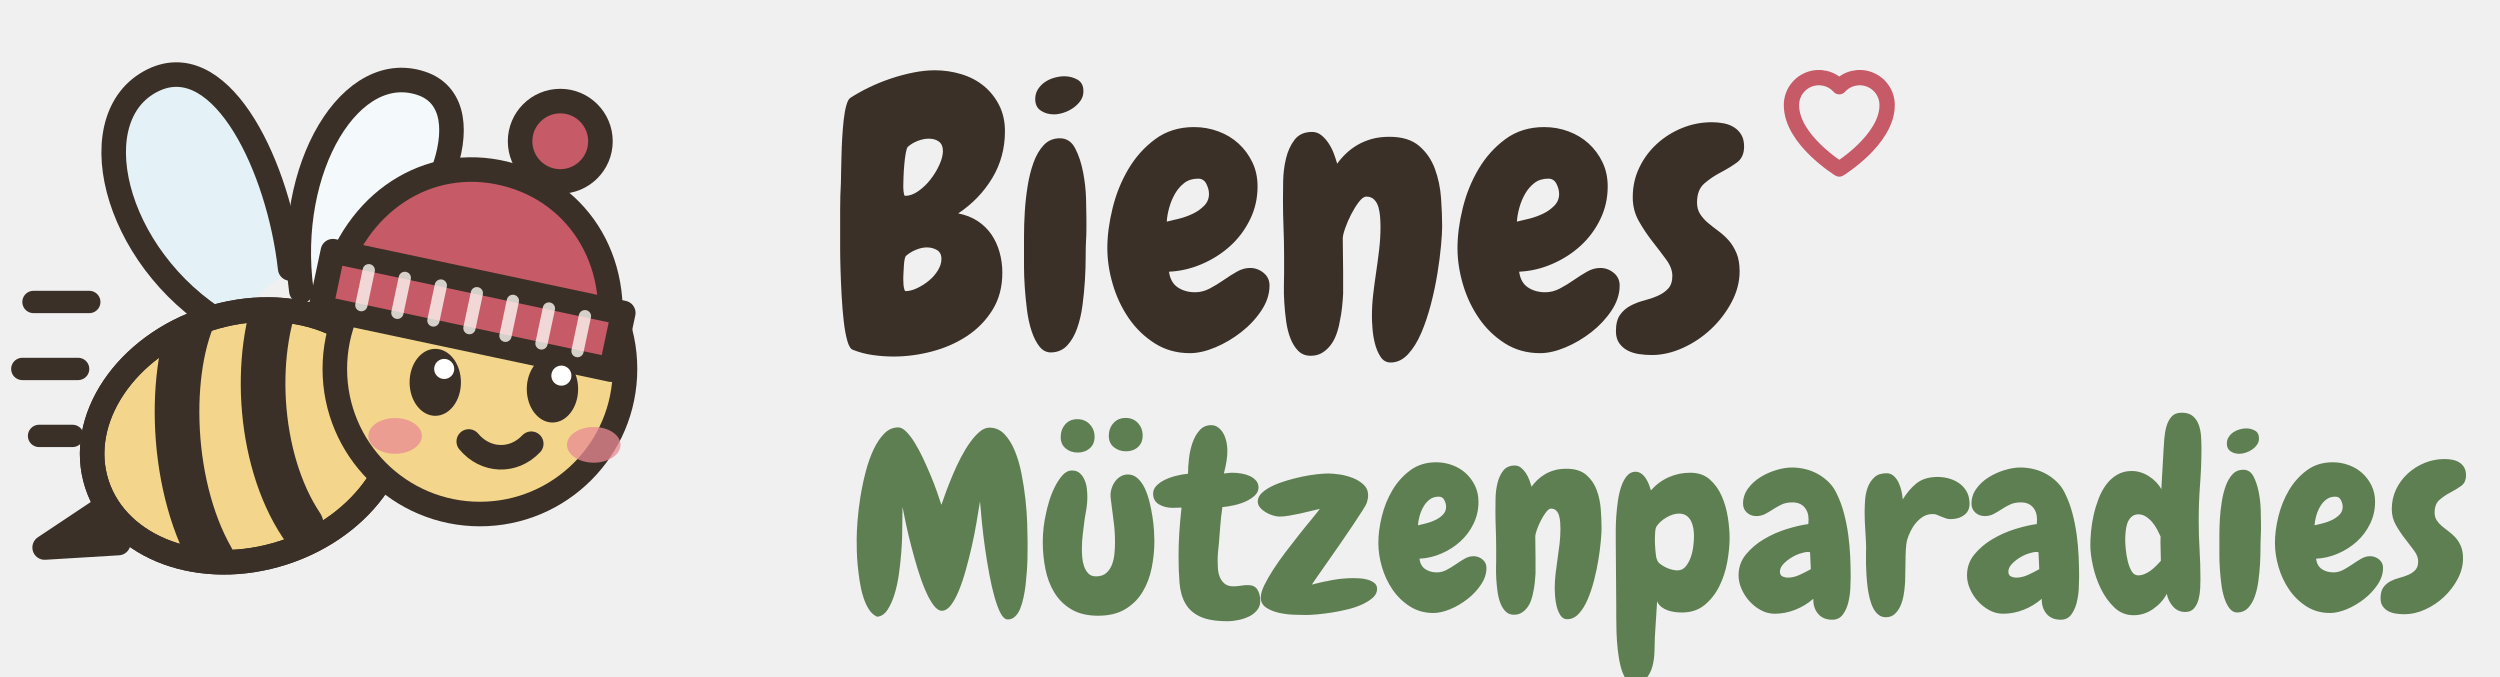
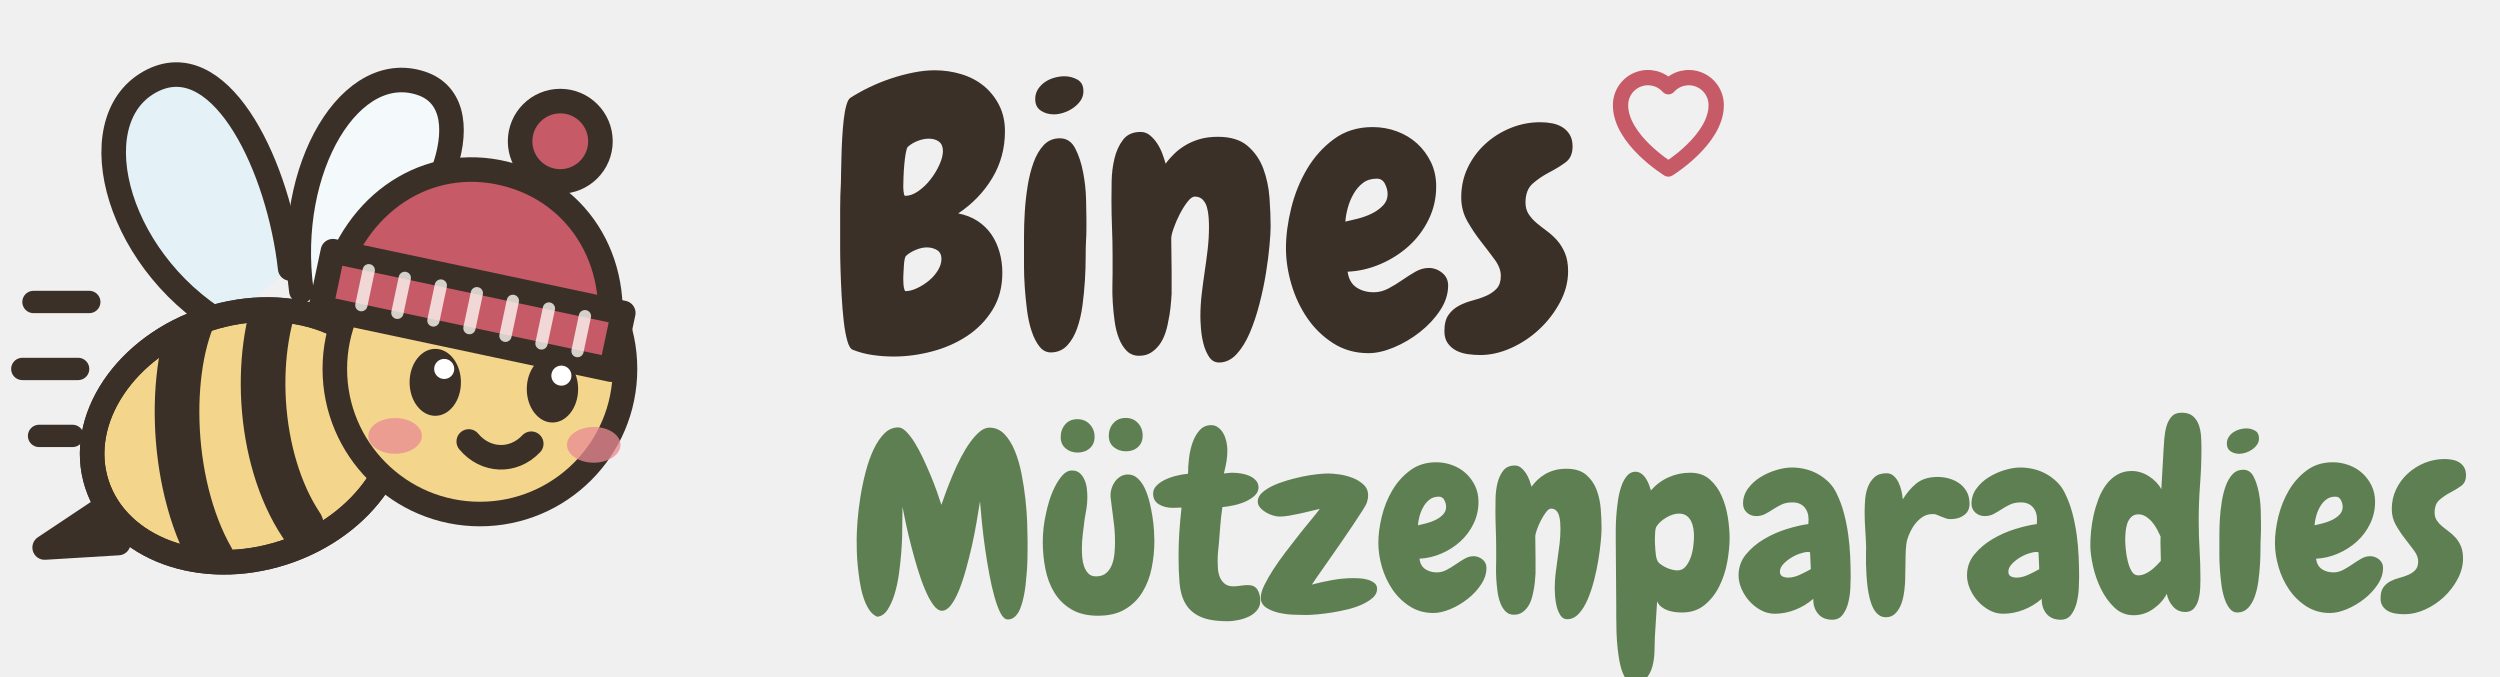
- <svg xmlns="http://www.w3.org/2000/svg" viewBox="0 0 196 53" role="img" aria-label="Bienes Mützenparadies">
+ <svg xmlns="http://www.w3.org/2000/svg" viewBox="0 0 196 53" role="img" aria-label="Bines Mützenparadies">
  <g transform="translate(0 -1.7) scale(0.875)">
    <defs>
      <clipPath id="lc-body">
        <ellipse cx="22" cy="41" rx="14" ry="11" transform="rotate(-18 22 41)" />
      </clipPath>
    </defs>
    <g fill="none" stroke="#3A3027" stroke-width="2.2" stroke-linecap="round" stroke-linejoin="round">
      <path d="M3 29h5M2 35h5M3.5 41h3" stroke-width="2" />
      <path d="M20 31c-10-6-13-19-6-22 6-2.5 11 8 12 17" fill="#E4F1F6" />
      <path d="M27 28c-1.5-11 4.5-21 11-18.5 5.5 2.2 1 13-6 17.5" fill="#F4FAFC" />
      <ellipse cx="22" cy="41" rx="14" ry="11" transform="rotate(-18 22 41)" fill="#F3D68B" />
      <path d="M18 29c-3 5-3 16 1 23M25.5 27c-3 6-2.5 16 1.5 22" stroke-width="4" clip-path="url(#lc-body)" />
      <ellipse cx="22" cy="41" rx="14" ry="11" transform="rotate(-18 22 41)" />
      <path d="m9.4 47.4-5.4 3.6 6.6-.4" fill="#3A3027" />
      <circle cx="43" cy="35" r="13" fill="#F3D68B" />
      <path d="M30.6 30.4c.4-8 6-13.4 13-13.2 7 .2 12.4 5.9 12.2 13.9" fill="#C65A66" transform="rotate(12 43 25)" />
      <path d="M30 27.2h26.6v5.2H30z" fill="#C65A66" transform="rotate(12 43 25)" />
      <circle cx="50.2" cy="14.6" r="3.6" fill="#C65A66" />
      <path d="M42 41.5c1.5 1.8 4 1.9 5.6.2" />
    </g>
    <g stroke="#FBF8F3" stroke-width="1.1" stroke-linecap="round" opacity=".8" transform="rotate(12 43 25)">
      <path d="M33.5 28.2v3.2M36.8 28.2v3.2M40.1 28.2v3.2M43.4 28.2v3.2M46.7 28.2v3.2M50 28.2v3.2M53.3 28.2v3.2" />
    </g>
    <ellipse cx="39" cy="36.2" rx="2.3" ry="3" fill="#3A3027" />
    <ellipse cx="49.5" cy="36.8" rx="2.3" ry="3" fill="#3A3027" />
    <circle cx="39.8" cy="35" r=".9" fill="#fff" />
    <circle cx="50.3" cy="35.6" r=".9" fill="#fff" />
    <ellipse cx="35.4" cy="41" rx="2.4" ry="1.6" fill="#E98A93" opacity=".75" />
    <ellipse cx="53.2" cy="41.8" rx="2.4" ry="1.6" fill="#E98A93" opacity=".75" />
  </g>
-   <path d="M78.788 10.286Q78.788 12.307 77.792 13.962Q76.796 15.618 75.126 16.731Q76.005 16.907 76.649 17.331Q77.294 17.756 77.719 18.371Q78.144 18.987 78.363 19.763Q78.583 20.539 78.583 21.389Q78.583 23.059 77.807 24.304Q77.03 25.549 75.8 26.355Q74.569 27.161 73.061 27.556Q71.552 27.952 70.058 27.952Q69.237 27.952 68.417 27.834Q67.597 27.717 66.864 27.424Q66.601 27.336 66.425 26.706Q66.249 26.077 66.147 25.168Q66.044 24.26 65.985 23.205Q65.927 22.151 65.898 21.184Q65.868 20.217 65.868 19.485Q65.868 18.752 65.868 18.459Q65.868 17.434 65.868 16.394Q65.868 15.354 65.927 14.329Q65.927 14.065 65.941 13.508Q65.956 12.952 65.971 12.263Q65.985 11.575 66.029 10.813Q66.073 10.051 66.147 9.392Q66.22 8.733 66.352 8.264Q66.483 7.795 66.659 7.678Q67.333 7.239 68.153 6.843Q68.974 6.448 69.853 6.155Q70.731 5.862 71.61 5.686Q72.489 5.51 73.28 5.51Q74.364 5.51 75.375 5.818Q76.386 6.125 77.133 6.741Q77.88 7.356 78.334 8.249Q78.788 9.143 78.788 10.286ZM73.925 11.838Q73.925 11.34 73.617 11.106Q73.31 10.871 72.812 10.871Q72.401 10.871 71.947 11.047Q71.493 11.223 71.171 11.516Q71.083 11.604 71.01 12.014Q70.937 12.424 70.893 12.937Q70.849 13.45 70.834 13.904Q70.819 14.358 70.819 14.504Q70.819 14.563 70.819 14.695Q70.819 14.827 70.834 14.973Q70.849 15.12 70.878 15.237Q70.907 15.354 70.966 15.354Q71.464 15.354 71.991 14.988Q72.519 14.621 72.943 14.079Q73.368 13.538 73.647 12.922Q73.925 12.307 73.925 11.838ZM73.808 20.305Q73.808 19.807 73.456 19.602Q73.105 19.397 72.665 19.397Q72.255 19.397 71.801 19.587Q71.347 19.778 71.054 20.041Q70.966 20.1 70.922 20.334Q70.878 20.569 70.863 20.847Q70.849 21.125 70.834 21.374Q70.819 21.623 70.819 21.711Q70.819 21.77 70.819 21.946Q70.819 22.121 70.834 22.312Q70.849 22.502 70.893 22.663Q70.937 22.825 70.995 22.825Q71.405 22.825 71.903 22.59Q72.401 22.356 72.826 22.004Q73.251 21.653 73.529 21.199Q73.808 20.745 73.808 20.305ZM84.94 7.151Q84.94 7.561 84.721 7.883Q84.501 8.205 84.149 8.454Q83.798 8.704 83.388 8.835Q82.978 8.967 82.626 8.967Q82.04 8.967 81.601 8.674Q81.161 8.381 81.161 7.766Q81.161 7.327 81.381 6.99Q81.601 6.653 81.923 6.433Q82.245 6.213 82.655 6.096Q83.065 5.979 83.446 5.979Q84.003 5.979 84.472 6.243Q84.94 6.506 84.94 7.151ZM85.175 17.112Q85.175 17.522 85.175 17.976Q85.175 18.43 85.146 18.84Q85.116 19.338 85.116 20.173Q85.116 21.008 85.058 21.975Q84.999 22.942 84.867 23.938Q84.735 24.934 84.442 25.754Q84.149 26.575 83.666 27.087Q83.183 27.6 82.45 27.629Q81.894 27.659 81.513 27.19Q81.132 26.721 80.883 25.974Q80.634 25.227 80.517 24.304Q80.399 23.381 80.341 22.517Q80.282 21.653 80.282 20.92Q80.282 20.188 80.282 19.836Q80.282 19.368 80.282 18.503Q80.282 17.639 80.341 16.643Q80.399 15.647 80.561 14.621Q80.722 13.596 81.029 12.746Q81.337 11.897 81.835 11.37Q82.333 10.842 83.095 10.842Q83.886 10.842 84.296 11.633Q84.706 12.424 84.911 13.479Q85.116 14.534 85.146 15.574Q85.175 16.614 85.175 17.112ZM99.53 22.385Q99.53 23.381 98.9 24.333Q98.271 25.286 97.318 26.033Q96.366 26.78 95.282 27.234Q94.198 27.688 93.29 27.688Q91.737 27.688 90.522 26.912Q89.306 26.135 88.485 24.934Q87.665 23.733 87.24 22.283Q86.815 20.832 86.815 19.455Q86.815 17.991 87.226 16.321Q87.636 14.651 88.471 13.245Q89.306 11.838 90.58 10.901Q91.855 9.963 93.612 9.963Q94.608 9.963 95.517 10.3Q96.425 10.637 97.099 11.252Q97.773 11.868 98.183 12.717Q98.593 13.567 98.593 14.621Q98.593 15.998 98.007 17.2Q97.421 18.401 96.454 19.28Q95.487 20.159 94.228 20.701Q92.968 21.243 91.649 21.301Q91.767 22.151 92.338 22.532Q92.909 22.913 93.7 22.913Q94.286 22.913 94.843 22.62Q95.399 22.327 95.927 21.96Q96.454 21.594 96.967 21.301Q97.48 21.008 98.007 21.008Q98.593 21.008 99.062 21.389Q99.53 21.77 99.53 22.385ZM94.784 15.207Q94.784 14.827 94.579 14.416Q94.374 14.006 93.935 14.006Q93.29 14.006 92.851 14.343Q92.411 14.68 92.118 15.193Q91.825 15.705 91.664 16.291Q91.503 16.877 91.474 17.375Q91.884 17.288 92.455 17.141Q93.026 16.995 93.539 16.746Q94.052 16.496 94.418 16.116Q94.784 15.735 94.784 15.207ZM109.023 28.42Q108.524 28.42 108.231 27.966Q107.939 27.512 107.792 26.926Q107.646 26.34 107.602 25.74Q107.558 25.139 107.558 24.817Q107.558 23.938 107.66 23.059Q107.763 22.18 107.895 21.301Q108.026 20.422 108.129 19.543Q108.231 18.664 108.231 17.786Q108.231 17.434 108.202 17.024Q108.173 16.614 108.07 16.247Q107.968 15.881 107.733 15.647Q107.499 15.413 107.118 15.413Q106.855 15.413 106.532 15.837Q106.21 16.262 105.932 16.804Q105.653 17.346 105.463 17.888Q105.273 18.43 105.273 18.694Q105.273 19.338 105.287 19.997Q105.302 20.657 105.302 21.33V23.03Q105.273 23.557 105.214 24.114Q105.155 24.67 105.038 25.198Q104.95 25.725 104.774 26.208Q104.599 26.692 104.32 27.058Q104.042 27.424 103.661 27.659Q103.28 27.893 102.753 27.893Q102.167 27.893 101.786 27.512Q101.405 27.131 101.171 26.531Q100.937 25.93 100.834 25.183Q100.731 24.436 100.688 23.718Q100.644 23 100.658 22.4Q100.673 21.799 100.673 21.448V20.071Q100.673 18.957 100.629 17.873Q100.585 16.789 100.585 15.705Q100.585 15.12 100.6 14.211Q100.614 13.303 100.819 12.439Q101.024 11.575 101.493 10.959Q101.962 10.344 102.87 10.344Q103.28 10.344 103.603 10.608Q103.925 10.871 104.174 11.252Q104.423 11.633 104.584 12.073Q104.745 12.512 104.833 12.834Q105.126 12.424 105.522 12.043Q105.917 11.663 106.415 11.37Q106.913 11.077 107.528 10.901Q108.144 10.725 108.935 10.725Q110.429 10.725 111.264 11.443Q112.099 12.161 112.494 13.23Q112.89 14.299 112.978 15.53Q113.065 16.76 113.065 17.756Q113.065 18.254 112.978 19.236Q112.89 20.217 112.699 21.404Q112.509 22.59 112.187 23.835Q111.864 25.08 111.425 26.106Q110.985 27.131 110.385 27.776Q109.784 28.42 109.023 28.42ZM126.981 22.385Q126.981 23.381 126.352 24.333Q125.722 25.286 124.77 26.033Q123.817 26.78 122.733 27.234Q121.649 27.688 120.741 27.688Q119.189 27.688 117.973 26.912Q116.757 26.135 115.937 24.934Q115.116 23.733 114.691 22.283Q114.267 20.832 114.267 19.455Q114.267 17.991 114.677 16.321Q115.087 14.651 115.922 13.245Q116.757 11.838 118.031 10.901Q119.306 9.963 121.064 9.963Q122.06 9.963 122.968 10.3Q123.876 10.637 124.55 11.252Q125.224 11.868 125.634 12.717Q126.044 13.567 126.044 14.621Q126.044 15.998 125.458 17.2Q124.872 18.401 123.905 19.28Q122.939 20.159 121.679 20.701Q120.419 21.243 119.101 21.301Q119.218 22.151 119.789 22.532Q120.36 22.913 121.151 22.913Q121.737 22.913 122.294 22.62Q122.851 22.327 123.378 21.96Q123.905 21.594 124.418 21.301Q124.931 21.008 125.458 21.008Q126.044 21.008 126.513 21.389Q126.981 21.77 126.981 22.385ZM122.235 15.207Q122.235 14.827 122.03 14.416Q121.825 14.006 121.386 14.006Q120.741 14.006 120.302 14.343Q119.862 14.68 119.569 15.193Q119.276 15.705 119.115 16.291Q118.954 16.877 118.925 17.375Q119.335 17.288 119.906 17.141Q120.478 16.995 120.99 16.746Q121.503 16.496 121.869 16.116Q122.235 15.735 122.235 15.207ZM136.737 11.487Q136.737 12.336 136.166 12.746Q135.595 13.157 134.892 13.523Q134.189 13.889 133.617 14.387Q133.046 14.885 133.046 15.881Q133.046 16.409 133.295 16.789Q133.544 17.17 133.91 17.478Q134.276 17.786 134.716 18.108Q135.155 18.43 135.522 18.84Q135.888 19.25 136.137 19.836Q136.386 20.422 136.386 21.272Q136.386 22.502 135.756 23.689Q135.126 24.875 134.145 25.798Q133.163 26.721 131.933 27.278Q130.702 27.834 129.501 27.834Q129.003 27.834 128.505 27.761Q128.007 27.688 127.611 27.483Q127.216 27.278 126.952 26.912Q126.689 26.545 126.689 25.959Q126.689 25.139 127.011 24.685Q127.333 24.231 127.831 23.967Q128.329 23.704 128.9 23.557Q129.472 23.411 129.97 23.191Q130.468 22.971 130.79 22.62Q131.112 22.268 131.112 21.623Q131.112 21.008 130.629 20.349Q130.146 19.69 129.56 18.943Q128.974 18.196 128.49 17.346Q128.007 16.496 128.007 15.471Q128.007 14.211 128.52 13.142Q129.032 12.073 129.897 11.282Q130.761 10.491 131.874 10.037Q132.987 9.582 134.218 9.582Q134.687 9.582 135.141 9.67Q135.595 9.758 135.946 9.978Q136.298 10.198 136.518 10.564Q136.737 10.93 136.737 11.487Z" fill="#3A3027" />
-   <path transform="translate(138.2 3.0) scale(0.500)" d="M12 20.5s-7.5-4.6-7.5-10A4.3 4.3 0 0 1 12 7.6a4.3 4.3 0 0 1 7.5 2.9c0 5.4-7.5 10-7.5 10Z" fill="none" stroke="#C65A66" stroke-width="2.4" stroke-linejoin="round" />
+   <path d="M78.788 10.286Q78.788 12.307 77.792 13.962Q76.796 15.618 75.126 16.731Q76.005 16.907 76.649 17.331Q77.294 17.756 77.719 18.371Q78.144 18.987 78.363 19.763Q78.583 20.539 78.583 21.389Q78.583 23.059 77.807 24.304Q77.03 25.549 75.8 26.355Q74.569 27.161 73.061 27.556Q71.552 27.952 70.058 27.952Q69.237 27.952 68.417 27.834Q67.597 27.717 66.864 27.424Q66.601 27.336 66.425 26.706Q66.249 26.077 66.147 25.168Q66.044 24.26 65.985 23.205Q65.927 22.151 65.898 21.184Q65.868 20.217 65.868 19.485Q65.868 18.752 65.868 18.459Q65.868 17.434 65.868 16.394Q65.868 15.354 65.927 14.329Q65.927 14.065 65.941 13.508Q65.956 12.952 65.971 12.263Q65.985 11.575 66.029 10.813Q66.073 10.051 66.147 9.392Q66.22 8.733 66.352 8.264Q66.483 7.795 66.659 7.678Q67.333 7.239 68.153 6.843Q68.974 6.448 69.853 6.155Q70.731 5.862 71.61 5.686Q72.489 5.51 73.28 5.51Q74.364 5.51 75.375 5.818Q76.386 6.125 77.133 6.741Q77.88 7.356 78.334 8.249Q78.788 9.143 78.788 10.286ZM73.925 11.838Q73.925 11.34 73.617 11.106Q73.31 10.871 72.812 10.871Q72.401 10.871 71.947 11.047Q71.493 11.223 71.171 11.516Q71.083 11.604 71.01 12.014Q70.937 12.424 70.893 12.937Q70.849 13.45 70.834 13.904Q70.819 14.358 70.819 14.504Q70.819 14.563 70.819 14.695Q70.819 14.827 70.834 14.973Q70.849 15.12 70.878 15.237Q70.907 15.354 70.966 15.354Q71.464 15.354 71.991 14.988Q72.519 14.621 72.943 14.079Q73.368 13.538 73.647 12.922Q73.925 12.307 73.925 11.838ZM73.808 20.305Q73.808 19.807 73.456 19.602Q73.105 19.397 72.665 19.397Q72.255 19.397 71.801 19.587Q71.347 19.778 71.054 20.041Q70.966 20.1 70.922 20.334Q70.878 20.569 70.863 20.847Q70.849 21.125 70.834 21.374Q70.819 21.623 70.819 21.711Q70.819 21.77 70.819 21.946Q70.819 22.121 70.834 22.312Q70.849 22.502 70.893 22.663Q70.937 22.825 70.995 22.825Q71.405 22.825 71.903 22.59Q72.401 22.356 72.826 22.004Q73.251 21.653 73.529 21.199Q73.808 20.745 73.808 20.305ZM84.94 7.151Q84.94 7.561 84.721 7.883Q84.501 8.205 84.149 8.454Q83.798 8.704 83.388 8.835Q82.978 8.967 82.626 8.967Q82.04 8.967 81.601 8.674Q81.161 8.381 81.161 7.766Q81.161 7.327 81.381 6.99Q81.601 6.653 81.923 6.433Q82.245 6.213 82.655 6.096Q83.065 5.979 83.446 5.979Q84.003 5.979 84.472 6.243Q84.94 6.506 84.94 7.151ZM85.175 17.112Q85.175 17.522 85.175 17.976Q85.175 18.43 85.146 18.84Q85.116 19.338 85.116 20.173Q85.116 21.008 85.058 21.975Q84.999 22.942 84.867 23.938Q84.735 24.934 84.442 25.754Q84.149 26.575 83.666 27.087Q83.183 27.6 82.45 27.629Q81.894 27.659 81.513 27.19Q81.132 26.721 80.883 25.974Q80.634 25.227 80.517 24.304Q80.399 23.381 80.341 22.517Q80.282 21.653 80.282 20.92Q80.282 20.188 80.282 19.836Q80.282 19.368 80.282 18.503Q80.282 17.639 80.341 16.643Q80.399 15.647 80.561 14.621Q80.722 13.596 81.029 12.746Q81.337 11.897 81.835 11.37Q82.333 10.842 83.095 10.842Q83.886 10.842 84.296 11.633Q84.706 12.424 84.911 13.479Q85.116 14.534 85.146 15.574Q85.175 16.614 85.175 17.112ZM95.575 28.42Q95.077 28.42 94.784 27.966Q94.491 27.512 94.345 26.926Q94.198 26.34 94.154 25.74Q94.11 25.139 94.11 24.817Q94.11 23.938 94.213 23.059Q94.315 22.18 94.447 21.301Q94.579 20.422 94.682 19.543Q94.784 18.664 94.784 17.786Q94.784 17.434 94.755 17.024Q94.726 16.614 94.623 16.247Q94.521 15.881 94.286 15.647Q94.052 15.413 93.671 15.413Q93.407 15.413 93.085 15.837Q92.763 16.262 92.484 16.804Q92.206 17.346 92.016 17.888Q91.825 18.43 91.825 18.694Q91.825 19.338 91.84 19.997Q91.855 20.657 91.855 21.33V23.03Q91.825 23.557 91.767 24.114Q91.708 24.67 91.591 25.198Q91.503 25.725 91.327 26.208Q91.151 26.692 90.873 27.058Q90.595 27.424 90.214 27.659Q89.833 27.893 89.306 27.893Q88.72 27.893 88.339 27.512Q87.958 27.131 87.724 26.531Q87.489 25.93 87.387 25.183Q87.284 24.436 87.24 23.718Q87.196 23 87.211 22.4Q87.226 21.799 87.226 21.448V20.071Q87.226 18.957 87.182 17.873Q87.138 16.789 87.138 15.705Q87.138 15.12 87.152 14.211Q87.167 13.303 87.372 12.439Q87.577 11.575 88.046 10.959Q88.515 10.344 89.423 10.344Q89.833 10.344 90.155 10.608Q90.478 10.871 90.727 11.252Q90.976 11.633 91.137 12.073Q91.298 12.512 91.386 12.834Q91.679 12.424 92.074 12.043Q92.47 11.663 92.968 11.37Q93.466 11.077 94.081 10.901Q94.696 10.725 95.487 10.725Q96.981 10.725 97.816 11.443Q98.651 12.161 99.047 13.23Q99.442 14.299 99.53 15.53Q99.618 16.76 99.618 17.756Q99.618 18.254 99.53 19.236Q99.442 20.217 99.252 21.404Q99.062 22.59 98.739 23.835Q98.417 25.08 97.978 26.106Q97.538 27.131 96.938 27.776Q96.337 28.42 95.575 28.42ZM113.534 22.385Q113.534 23.381 112.904 24.333Q112.274 25.286 111.322 26.033Q110.37 26.78 109.286 27.234Q108.202 27.688 107.294 27.688Q105.741 27.688 104.525 26.912Q103.31 26.135 102.489 24.934Q101.669 23.733 101.244 22.283Q100.819 20.832 100.819 19.455Q100.819 17.991 101.23 16.321Q101.64 14.651 102.475 13.245Q103.31 11.838 104.584 10.901Q105.858 9.963 107.616 9.963Q108.612 9.963 109.521 10.3Q110.429 10.637 111.103 11.252Q111.776 11.868 112.187 12.717Q112.597 13.567 112.597 14.621Q112.597 15.998 112.011 17.2Q111.425 18.401 110.458 19.28Q109.491 20.159 108.231 20.701Q106.972 21.243 105.653 21.301Q105.771 22.151 106.342 22.532Q106.913 22.913 107.704 22.913Q108.29 22.913 108.847 22.62Q109.403 22.327 109.931 21.96Q110.458 21.594 110.971 21.301Q111.483 21.008 112.011 21.008Q112.597 21.008 113.065 21.389Q113.534 21.77 113.534 22.385ZM108.788 15.207Q108.788 14.827 108.583 14.416Q108.378 14.006 107.939 14.006Q107.294 14.006 106.855 14.343Q106.415 14.68 106.122 15.193Q105.829 15.705 105.668 16.291Q105.507 16.877 105.478 17.375Q105.888 17.288 106.459 17.141Q107.03 16.995 107.543 16.746Q108.056 16.496 108.422 16.116Q108.788 15.735 108.788 15.207ZM123.29 11.487Q123.29 12.336 122.719 12.746Q122.148 13.157 121.444 13.523Q120.741 13.889 120.17 14.387Q119.599 14.885 119.599 15.881Q119.599 16.409 119.848 16.789Q120.097 17.17 120.463 17.478Q120.829 17.786 121.269 18.108Q121.708 18.43 122.074 18.84Q122.44 19.25 122.689 19.836Q122.939 20.422 122.939 21.272Q122.939 22.502 122.309 23.689Q121.679 24.875 120.697 25.798Q119.716 26.721 118.485 27.278Q117.255 27.834 116.054 27.834Q115.556 27.834 115.058 27.761Q114.56 27.688 114.164 27.483Q113.769 27.278 113.505 26.912Q113.241 26.545 113.241 25.959Q113.241 25.139 113.564 24.685Q113.886 24.231 114.384 23.967Q114.882 23.704 115.453 23.557Q116.024 23.411 116.523 23.191Q117.021 22.971 117.343 22.62Q117.665 22.268 117.665 21.623Q117.665 21.008 117.182 20.349Q116.698 19.69 116.112 18.943Q115.526 18.196 115.043 17.346Q114.56 16.496 114.56 15.471Q114.56 14.211 115.072 13.142Q115.585 12.073 116.449 11.282Q117.314 10.491 118.427 10.037Q119.54 9.582 120.771 9.582Q121.239 9.582 121.693 9.67Q122.148 9.758 122.499 9.978Q122.851 10.198 123.07 10.564Q123.29 10.93 123.29 11.487Z" fill="#3A3027" />
+   <path transform="translate(124.8 3.0) scale(0.500)" d="M12 20.5s-7.5-4.6-7.5-10A4.3 4.3 0 0 1 12 7.6a4.3 4.3 0 0 1 7.5 2.9c0 5.4-7.5 10-7.5 10Z" fill="none" stroke="#C65A66" stroke-width="2.4" stroke-linejoin="round" />
  <path d="M80.405 45.871Q80.347 46.379 80.239 46.867Q80.132 47.355 79.976 47.736Q79.819 48.117 79.575 48.342Q79.331 48.566 79.019 48.566Q78.706 48.566 78.452 48.088Q78.198 47.609 77.974 46.818Q77.749 46.027 77.564 45.031Q77.378 44.035 77.231 43.01Q77.085 41.984 76.987 41.008Q76.89 40.031 76.831 39.309Q76.714 40.051 76.558 40.969Q76.401 41.887 76.187 42.834Q75.972 43.781 75.718 44.689Q75.464 45.598 75.171 46.311Q74.878 47.023 74.546 47.453Q74.214 47.883 73.843 47.883Q73.511 47.883 73.179 47.434Q72.847 46.984 72.534 46.252Q72.222 45.52 71.948 44.621Q71.675 43.723 71.44 42.814Q71.206 41.906 71.03 41.096Q70.855 40.285 70.757 39.738Q70.757 40.148 70.747 40.646Q70.737 41.145 70.737 41.359Q70.737 41.457 70.728 42.004Q70.718 42.551 70.659 43.312Q70.601 44.074 70.483 44.943Q70.366 45.812 70.142 46.555Q69.917 47.297 69.585 47.805Q69.253 48.312 68.765 48.352Q68.374 48.176 68.11 47.756Q67.847 47.336 67.671 46.77Q67.495 46.203 67.398 45.559Q67.3 44.914 67.241 44.299Q67.183 43.684 67.173 43.156Q67.163 42.629 67.163 42.297Q67.163 41.711 67.231 40.822Q67.3 39.934 67.456 38.957Q67.612 37.98 67.866 37.004Q68.12 36.027 68.481 35.256Q68.843 34.484 69.321 33.996Q69.8 33.508 70.425 33.508Q70.718 33.508 71.05 33.84Q71.382 34.172 71.714 34.709Q72.046 35.246 72.358 35.91Q72.671 36.574 72.954 37.248Q73.237 37.922 73.452 38.537Q73.667 39.152 73.804 39.582Q73.96 39.113 74.194 38.488Q74.429 37.863 74.712 37.189Q74.995 36.516 75.337 35.861Q75.679 35.207 76.05 34.689Q76.421 34.172 76.802 33.85Q77.183 33.527 77.573 33.527Q78.257 33.527 78.745 34.035Q79.233 34.543 79.565 35.354Q79.898 36.164 80.093 37.17Q80.288 38.176 80.396 39.162Q80.503 40.148 80.532 41.008Q80.562 41.867 80.562 42.395Q80.562 42.609 80.562 42.98Q80.562 43.352 80.552 43.82Q80.542 44.289 80.503 44.816Q80.464 45.344 80.405 45.871ZM90.503 42.414Q90.503 43.488 90.288 44.543Q90.073 45.598 89.565 46.428Q89.058 47.258 88.208 47.766Q87.358 48.273 86.089 48.273Q84.839 48.273 83.999 47.775Q83.159 47.277 82.661 46.457Q82.163 45.637 81.958 44.602Q81.753 43.566 81.753 42.492Q81.753 41.32 82.026 40.168Q82.085 39.855 82.251 39.299Q82.417 38.742 82.681 38.205Q82.944 37.668 83.286 37.277Q83.628 36.887 84.038 36.887Q84.429 36.887 84.663 37.102Q84.898 37.316 85.034 37.639Q85.171 37.961 85.21 38.322Q85.249 38.684 85.249 38.977Q85.249 39.426 85.181 39.855Q85.112 40.285 85.034 40.715Q84.956 41.301 84.888 41.887Q84.819 42.473 84.819 43.059Q84.819 43.352 84.849 43.713Q84.878 44.074 84.995 44.406Q85.112 44.738 85.327 44.963Q85.542 45.188 85.933 45.188Q86.44 45.188 86.743 44.914Q87.046 44.641 87.192 44.23Q87.339 43.82 87.378 43.352Q87.417 42.883 87.417 42.492Q87.417 41.633 87.3 40.803Q87.183 39.973 87.085 39.113Q87.065 39.016 87.065 38.84Q87.065 38.547 87.163 38.254Q87.261 37.961 87.437 37.727Q87.612 37.492 87.866 37.346Q88.12 37.199 88.433 37.199Q88.862 37.199 89.194 37.502Q89.526 37.805 89.751 38.283Q89.976 38.762 90.122 39.357Q90.269 39.953 90.356 40.529Q90.444 41.105 90.474 41.613Q90.503 42.121 90.503 42.414ZM89.585 34.152Q89.585 34.719 89.214 35.051Q88.843 35.383 88.276 35.383Q87.73 35.383 87.329 35.061Q86.929 34.738 86.929 34.172Q86.929 33.586 87.29 33.176Q87.651 32.766 88.257 32.766Q88.843 32.766 89.214 33.166Q89.585 33.566 89.585 34.152ZM85.815 34.25Q85.815 34.816 85.435 35.148Q85.054 35.48 84.487 35.48Q83.94 35.48 83.55 35.158Q83.159 34.836 83.159 34.27Q83.159 33.684 83.511 33.273Q83.862 32.863 84.468 32.863Q85.054 32.863 85.435 33.264Q85.815 33.664 85.815 34.25ZM96.245 48.703Q94.858 48.703 94.087 48.342Q93.315 47.98 92.935 47.316Q92.554 46.652 92.476 45.715Q92.398 44.777 92.398 43.625Q92.398 42.707 92.456 41.779Q92.515 40.852 92.632 39.797Q92.358 39.797 92.202 39.807Q92.046 39.816 91.948 39.816Q91.323 39.816 90.864 39.543Q90.405 39.27 90.405 38.703Q90.405 38.352 90.669 38.078Q90.933 37.805 91.343 37.609Q91.753 37.414 92.231 37.297Q92.71 37.18 93.14 37.141Q93.14 36.594 93.218 35.93Q93.296 35.266 93.501 34.689Q93.706 34.113 94.058 33.723Q94.409 33.332 94.956 33.332Q95.269 33.332 95.513 33.518Q95.757 33.703 95.913 33.986Q96.069 34.27 96.148 34.621Q96.226 34.973 96.226 35.305Q96.226 35.695 96.167 36.105Q96.108 36.516 95.952 37.121Q96.284 37.082 96.401 37.072Q96.519 37.062 96.616 37.062Q96.948 37.062 97.31 37.121Q97.671 37.18 97.974 37.316Q98.276 37.453 98.472 37.678Q98.667 37.902 98.667 38.215Q98.667 38.566 98.384 38.84Q98.101 39.113 97.671 39.309Q97.241 39.504 96.753 39.611Q96.265 39.719 95.835 39.758Q95.718 40.559 95.669 41.232Q95.62 41.906 95.562 42.59Q95.523 42.922 95.493 43.264Q95.464 43.605 95.464 43.957Q95.464 44.211 95.483 44.553Q95.503 44.895 95.62 45.207Q95.737 45.52 95.991 45.744Q96.245 45.969 96.694 45.969Q96.968 45.969 97.261 45.92Q97.554 45.871 97.847 45.871Q98.355 45.871 98.579 46.223Q98.804 46.574 98.804 47.121Q98.804 47.531 98.56 47.834Q98.315 48.137 97.944 48.322Q97.573 48.508 97.114 48.605Q96.655 48.703 96.245 48.703ZM107.964 46.164Q107.964 46.555 107.642 46.848Q107.319 47.141 106.821 47.375Q106.323 47.609 105.689 47.766Q105.054 47.922 104.439 48.02Q103.823 48.117 103.276 48.166Q102.73 48.215 102.398 48.215Q102.065 48.215 101.47 48.195Q100.874 48.176 100.288 48.049Q99.702 47.922 99.273 47.639Q98.843 47.355 98.843 46.848Q98.843 46.457 99.116 45.891Q99.39 45.324 99.819 44.66Q100.249 43.996 100.776 43.303Q101.304 42.609 101.812 41.965Q102.319 41.32 102.769 40.783Q103.218 40.246 103.472 39.895Q103.198 39.953 102.778 40.061Q102.358 40.168 101.909 40.266Q101.46 40.363 101.04 40.432Q100.62 40.5 100.327 40.5Q100.093 40.5 99.8 40.412Q99.507 40.324 99.243 40.168Q98.98 40.012 98.794 39.797Q98.608 39.582 98.608 39.309Q98.608 38.957 98.921 38.654Q99.233 38.352 99.741 38.107Q100.249 37.863 100.874 37.678Q101.499 37.492 102.105 37.365Q102.71 37.238 103.257 37.18Q103.804 37.121 104.136 37.121Q104.507 37.121 105.034 37.199Q105.562 37.277 106.06 37.473Q106.558 37.668 106.909 38.0Q107.261 38.332 107.261 38.84Q107.261 38.996 107.231 39.123Q107.202 39.25 107.163 39.406Q107.124 39.543 106.821 40.021Q106.519 40.5 106.079 41.154Q105.64 41.809 105.122 42.561Q104.605 43.312 104.136 43.977Q103.667 44.641 103.315 45.148Q102.964 45.656 102.847 45.832Q103.648 45.617 104.478 45.471Q105.308 45.324 106.128 45.324Q106.323 45.324 106.636 45.344Q106.948 45.363 107.241 45.451Q107.534 45.539 107.749 45.705Q107.964 45.871 107.964 46.164ZM116.538 44.523Q116.538 45.188 116.118 45.822Q115.698 46.457 115.064 46.955Q114.429 47.453 113.706 47.756Q112.983 48.059 112.378 48.059Q111.343 48.059 110.532 47.541Q109.722 47.023 109.175 46.223Q108.628 45.422 108.345 44.455Q108.062 43.488 108.062 42.57Q108.062 41.594 108.335 40.48Q108.608 39.367 109.165 38.43Q109.722 37.492 110.571 36.867Q111.421 36.242 112.593 36.242Q113.257 36.242 113.862 36.467Q114.468 36.691 114.917 37.102Q115.366 37.512 115.64 38.078Q115.913 38.645 115.913 39.348Q115.913 40.266 115.523 41.066Q115.132 41.867 114.487 42.453Q113.843 43.039 113.003 43.4Q112.163 43.762 111.284 43.801Q111.362 44.367 111.743 44.621Q112.124 44.875 112.651 44.875Q113.042 44.875 113.413 44.68Q113.784 44.484 114.136 44.24Q114.487 43.996 114.829 43.801Q115.171 43.605 115.523 43.605Q115.913 43.605 116.226 43.859Q116.538 44.113 116.538 44.523ZM113.374 39.738Q113.374 39.484 113.237 39.211Q113.101 38.938 112.808 38.938Q112.378 38.938 112.085 39.162Q111.792 39.387 111.597 39.729Q111.401 40.07 111.294 40.461Q111.187 40.852 111.167 41.184Q111.44 41.125 111.821 41.027Q112.202 40.93 112.544 40.764Q112.886 40.598 113.13 40.344Q113.374 40.09 113.374 39.738ZM122.866 48.547Q122.534 48.547 122.339 48.244Q122.144 47.941 122.046 47.551Q121.948 47.16 121.919 46.76Q121.89 46.359 121.89 46.145Q121.89 45.559 121.958 44.973Q122.026 44.387 122.114 43.801Q122.202 43.215 122.271 42.629Q122.339 42.043 122.339 41.457Q122.339 41.223 122.319 40.949Q122.3 40.676 122.231 40.432Q122.163 40.188 122.007 40.031Q121.851 39.875 121.597 39.875Q121.421 39.875 121.206 40.158Q120.991 40.441 120.806 40.803Q120.62 41.164 120.493 41.525Q120.366 41.887 120.366 42.062Q120.366 42.492 120.376 42.932Q120.386 43.371 120.386 43.82V44.953Q120.366 45.305 120.327 45.676Q120.288 46.047 120.21 46.398Q120.151 46.75 120.034 47.072Q119.917 47.395 119.731 47.639Q119.546 47.883 119.292 48.039Q119.038 48.195 118.687 48.195Q118.296 48.195 118.042 47.941Q117.788 47.688 117.632 47.287Q117.476 46.887 117.407 46.389Q117.339 45.891 117.31 45.412Q117.28 44.934 117.29 44.533Q117.3 44.133 117.3 43.898V42.98Q117.3 42.238 117.271 41.516Q117.241 40.793 117.241 40.07Q117.241 39.68 117.251 39.074Q117.261 38.469 117.398 37.893Q117.534 37.316 117.847 36.906Q118.159 36.496 118.765 36.496Q119.038 36.496 119.253 36.672Q119.468 36.848 119.634 37.102Q119.8 37.355 119.907 37.648Q120.015 37.941 120.073 38.156Q120.269 37.883 120.532 37.629Q120.796 37.375 121.128 37.18Q121.46 36.984 121.87 36.867Q122.28 36.75 122.808 36.75Q123.804 36.75 124.36 37.229Q124.917 37.707 125.181 38.42Q125.444 39.133 125.503 39.953Q125.562 40.773 125.562 41.438Q125.562 41.77 125.503 42.424Q125.444 43.078 125.317 43.869Q125.19 44.66 124.976 45.49Q124.761 46.32 124.468 47.004Q124.175 47.688 123.774 48.117Q123.374 48.547 122.866 48.547ZM135.601 42.18Q135.601 43.039 135.415 44.064Q135.23 45.09 134.79 45.969Q134.351 46.848 133.638 47.434Q132.925 48.02 131.851 48.02Q131.577 48.02 131.284 47.98Q130.991 47.941 130.728 47.844Q130.464 47.746 130.249 47.58Q130.034 47.414 129.917 47.141L129.741 49.953Q129.722 50.402 129.712 51.027Q129.702 51.652 129.556 52.219Q129.409 52.785 129.067 53.186Q128.726 53.586 128.081 53.586Q127.71 53.586 127.456 53.205Q127.202 52.824 127.056 52.238Q126.909 51.652 126.831 50.93Q126.753 50.207 126.733 49.543Q126.714 48.879 126.714 48.332Q126.714 47.785 126.714 47.531Q126.714 46.223 126.694 44.924Q126.675 43.625 126.675 42.316Q126.675 42.082 126.675 41.584Q126.675 41.086 126.714 40.5Q126.753 39.914 126.841 39.289Q126.929 38.664 127.105 38.146Q127.28 37.629 127.554 37.307Q127.827 36.984 128.218 36.984Q128.472 36.984 128.677 37.131Q128.882 37.277 129.028 37.502Q129.175 37.727 129.273 37.98Q129.37 38.234 129.429 38.449Q130.034 37.766 130.825 37.414Q131.616 37.062 132.515 37.062Q133.452 37.062 134.048 37.59Q134.644 38.117 134.985 38.898Q135.327 39.68 135.464 40.568Q135.601 41.457 135.601 42.18ZM132.808 42.023Q132.808 41.73 132.759 41.428Q132.71 41.125 132.583 40.861Q132.456 40.598 132.222 40.432Q131.987 40.266 131.636 40.266Q131.167 40.266 130.649 40.568Q130.132 40.871 129.878 41.262Q129.78 41.418 129.761 41.77Q129.741 42.121 129.741 42.297Q129.741 42.434 129.751 42.658Q129.761 42.883 129.78 43.117Q129.8 43.352 129.829 43.566Q129.858 43.781 129.917 43.898Q129.976 44.074 130.171 44.221Q130.366 44.367 130.601 44.484Q130.835 44.602 131.079 44.66Q131.323 44.719 131.499 44.719Q131.909 44.719 132.163 44.406Q132.417 44.094 132.564 43.664Q132.71 43.234 132.759 42.775Q132.808 42.316 132.808 42.023ZM145.093 45.246Q145.093 45.598 145.064 46.164Q145.034 46.73 144.898 47.268Q144.761 47.805 144.468 48.195Q144.175 48.586 143.648 48.586Q142.925 48.586 142.534 48.117Q142.144 47.648 142.163 46.945Q141.538 47.492 140.747 47.805Q139.956 48.117 139.136 48.117Q138.569 48.117 138.062 47.844Q137.554 47.57 137.163 47.141Q136.773 46.711 136.538 46.174Q136.304 45.637 136.304 45.109Q136.304 44.172 136.88 43.469Q137.456 42.766 138.296 42.268Q139.136 41.77 140.083 41.477Q141.03 41.184 141.773 41.086Q141.773 40.988 141.782 40.91Q141.792 40.832 141.792 40.734Q141.792 40.129 141.46 39.758Q141.128 39.387 140.523 39.387Q140.034 39.387 139.683 39.553Q139.331 39.719 139.019 39.924Q138.706 40.129 138.394 40.295Q138.081 40.461 137.69 40.461Q137.261 40.461 136.958 40.188Q136.655 39.914 136.655 39.484Q136.655 38.84 137.036 38.312Q137.417 37.785 137.993 37.424Q138.569 37.062 139.243 36.857Q139.917 36.652 140.483 36.652Q141.011 36.652 141.538 36.779Q142.065 36.906 142.534 37.17Q143.003 37.434 143.384 37.814Q143.765 38.195 143.999 38.703Q144.351 39.426 144.565 40.236Q144.78 41.047 144.898 41.896Q145.015 42.746 145.054 43.596Q145.093 44.445 145.093 45.246ZM141.968 44.621 141.909 43.293Q141.87 43.293 141.831 43.283Q141.792 43.273 141.753 43.273Q141.499 43.273 141.118 43.4Q140.737 43.527 140.386 43.752Q140.034 43.977 139.79 44.25Q139.546 44.523 139.546 44.816Q139.546 45.09 139.741 45.188Q139.937 45.285 140.19 45.285Q140.62 45.285 141.108 45.061Q141.597 44.836 141.968 44.621ZM153.042 40.695Q152.769 40.715 152.573 40.646Q152.378 40.578 152.183 40.5Q152.007 40.422 151.831 40.354Q151.655 40.285 151.44 40.305Q151.05 40.324 150.747 40.52Q150.444 40.715 150.2 41.008Q149.956 41.301 149.78 41.662Q149.605 42.023 149.507 42.375Q149.448 42.609 149.419 43.088Q149.39 43.566 149.39 44.113Q149.37 44.68 149.37 45.188Q149.37 45.695 149.331 45.988Q149.312 46.301 149.233 46.721Q149.155 47.141 148.989 47.512Q148.823 47.883 148.55 48.137Q148.276 48.391 147.847 48.391Q147.515 48.391 147.271 48.195Q147.026 48.0 146.86 47.678Q146.694 47.355 146.587 46.926Q146.48 46.496 146.421 46.047Q146.362 45.578 146.333 45.109Q146.304 44.641 146.294 44.221Q146.284 43.801 146.294 43.449Q146.304 43.098 146.304 42.883Q146.284 42.199 146.235 41.506Q146.187 40.812 146.187 40.129Q146.187 39.699 146.226 39.172Q146.265 38.645 146.44 38.186Q146.616 37.727 146.958 37.414Q147.3 37.102 147.905 37.102Q148.237 37.102 148.472 37.316Q148.706 37.531 148.853 37.844Q148.999 38.156 149.077 38.508Q149.155 38.859 149.175 39.152Q149.644 38.391 150.23 37.912Q150.815 37.434 151.753 37.395Q152.222 37.375 152.681 37.482Q153.14 37.59 153.521 37.834Q153.901 38.078 154.146 38.469Q154.39 38.859 154.409 39.387Q154.448 40.012 154.038 40.344Q153.628 40.676 153.042 40.695ZM163.003 45.246Q163.003 45.598 162.974 46.164Q162.944 46.73 162.808 47.268Q162.671 47.805 162.378 48.195Q162.085 48.586 161.558 48.586Q160.835 48.586 160.444 48.117Q160.054 47.648 160.073 46.945Q159.448 47.492 158.657 47.805Q157.866 48.117 157.046 48.117Q156.48 48.117 155.972 47.844Q155.464 47.57 155.073 47.141Q154.683 46.711 154.448 46.174Q154.214 45.637 154.214 45.109Q154.214 44.172 154.79 43.469Q155.366 42.766 156.206 42.268Q157.046 41.77 157.993 41.477Q158.94 41.184 159.683 41.086Q159.683 40.988 159.692 40.91Q159.702 40.832 159.702 40.734Q159.702 40.129 159.37 39.758Q159.038 39.387 158.433 39.387Q157.944 39.387 157.593 39.553Q157.241 39.719 156.929 39.924Q156.616 40.129 156.304 40.295Q155.991 40.461 155.601 40.461Q155.171 40.461 154.868 40.188Q154.565 39.914 154.565 39.484Q154.565 38.84 154.946 38.312Q155.327 37.785 155.903 37.424Q156.48 37.062 157.153 36.857Q157.827 36.652 158.394 36.652Q158.921 36.652 159.448 36.779Q159.976 36.906 160.444 37.17Q160.913 37.434 161.294 37.814Q161.675 38.195 161.909 38.703Q162.261 39.426 162.476 40.236Q162.69 41.047 162.808 41.896Q162.925 42.746 162.964 43.596Q163.003 44.445 163.003 45.246ZM159.878 44.621 159.819 43.293Q159.78 43.293 159.741 43.283Q159.702 43.273 159.663 43.273Q159.409 43.273 159.028 43.4Q158.648 43.527 158.296 43.752Q157.944 43.977 157.7 44.25Q157.456 44.523 157.456 44.816Q157.456 45.09 157.651 45.188Q157.847 45.285 158.101 45.285Q158.53 45.285 159.019 45.061Q159.507 44.836 159.878 44.621ZM172.593 35.148Q172.593 36.574 172.485 37.98Q172.378 39.387 172.378 40.812Q172.378 41.965 172.446 43.098Q172.515 44.23 172.515 45.383Q172.515 45.695 172.495 46.135Q172.476 46.574 172.368 46.984Q172.261 47.395 172.017 47.688Q171.773 47.98 171.323 47.98Q170.737 47.98 170.356 47.541Q169.976 47.102 169.878 46.555Q169.507 47.258 168.804 47.746Q168.101 48.234 167.28 48.234Q166.401 48.234 165.767 47.629Q165.132 47.023 164.712 46.164Q164.292 45.305 164.087 44.367Q163.882 43.43 163.882 42.746Q163.882 42.258 163.94 41.633Q163.999 41.008 164.146 40.363Q164.292 39.719 164.526 39.104Q164.761 38.488 165.122 38.0Q165.483 37.512 165.981 37.219Q166.48 36.926 167.124 36.926Q167.827 36.926 168.472 37.336Q169.116 37.746 169.448 38.352L169.624 35.246Q169.644 34.875 169.683 34.377Q169.722 33.879 169.849 33.43Q169.976 32.98 170.249 32.668Q170.523 32.355 171.05 32.355Q171.616 32.355 171.929 32.629Q172.241 32.902 172.388 33.322Q172.534 33.742 172.564 34.23Q172.593 34.719 172.593 35.148ZM169.409 43.82Q169.409 43.371 169.39 42.941Q169.37 42.512 169.39 42.062Q169.273 41.809 169.116 41.506Q168.96 41.203 168.735 40.939Q168.511 40.676 168.237 40.5Q167.964 40.324 167.651 40.324Q167.3 40.324 167.085 40.539Q166.87 40.754 166.773 41.057Q166.675 41.359 166.646 41.711Q166.616 42.062 166.616 42.316Q166.616 42.551 166.655 43.01Q166.694 43.469 166.802 43.938Q166.909 44.406 167.105 44.758Q167.3 45.109 167.632 45.109Q167.886 45.109 168.14 45.002Q168.394 44.895 168.618 44.729Q168.843 44.562 169.048 44.357Q169.253 44.152 169.409 43.977ZM177.105 34.367Q177.105 34.641 176.958 34.855Q176.812 35.07 176.577 35.236Q176.343 35.402 176.069 35.49Q175.796 35.578 175.562 35.578Q175.171 35.578 174.878 35.383Q174.585 35.188 174.585 34.777Q174.585 34.484 174.731 34.26Q174.878 34.035 175.093 33.889Q175.308 33.742 175.581 33.664Q175.855 33.586 176.108 33.586Q176.48 33.586 176.792 33.762Q177.105 33.938 177.105 34.367ZM177.261 41.008Q177.261 41.281 177.261 41.584Q177.261 41.887 177.241 42.16Q177.222 42.492 177.222 43.049Q177.222 43.605 177.183 44.25Q177.144 44.895 177.056 45.559Q176.968 46.223 176.773 46.77Q176.577 47.316 176.255 47.658Q175.933 48.0 175.444 48.02Q175.073 48.039 174.819 47.727Q174.565 47.414 174.399 46.916Q174.233 46.418 174.155 45.803Q174.077 45.188 174.038 44.611Q173.999 44.035 173.999 43.547Q173.999 43.059 173.999 42.824Q173.999 42.512 173.999 41.936Q173.999 41.359 174.038 40.695Q174.077 40.031 174.185 39.348Q174.292 38.664 174.497 38.098Q174.702 37.531 175.034 37.18Q175.366 36.828 175.874 36.828Q176.401 36.828 176.675 37.355Q176.948 37.883 177.085 38.586Q177.222 39.289 177.241 39.982Q177.261 40.676 177.261 41.008ZM186.831 44.523Q186.831 45.188 186.411 45.822Q185.991 46.457 185.356 46.955Q184.722 47.453 183.999 47.756Q183.276 48.059 182.671 48.059Q181.636 48.059 180.825 47.541Q180.015 47.023 179.468 46.223Q178.921 45.422 178.638 44.455Q178.355 43.488 178.355 42.57Q178.355 41.594 178.628 40.48Q178.901 39.367 179.458 38.43Q180.015 37.492 180.864 36.867Q181.714 36.242 182.886 36.242Q183.55 36.242 184.155 36.467Q184.761 36.691 185.21 37.102Q185.659 37.512 185.933 38.078Q186.206 38.645 186.206 39.348Q186.206 40.266 185.815 41.066Q185.425 41.867 184.78 42.453Q184.136 43.039 183.296 43.4Q182.456 43.762 181.577 43.801Q181.655 44.367 182.036 44.621Q182.417 44.875 182.944 44.875Q183.335 44.875 183.706 44.68Q184.077 44.484 184.429 44.24Q184.78 43.996 185.122 43.801Q185.464 43.605 185.815 43.605Q186.206 43.605 186.519 43.859Q186.831 44.113 186.831 44.523ZM183.667 39.738Q183.667 39.484 183.53 39.211Q183.394 38.938 183.101 38.938Q182.671 38.938 182.378 39.162Q182.085 39.387 181.89 39.729Q181.694 40.07 181.587 40.461Q181.48 40.852 181.46 41.184Q181.733 41.125 182.114 41.027Q182.495 40.93 182.837 40.764Q183.179 40.598 183.423 40.344Q183.667 40.09 183.667 39.738ZM193.335 37.258Q193.335 37.824 192.954 38.098Q192.573 38.371 192.105 38.615Q191.636 38.859 191.255 39.191Q190.874 39.523 190.874 40.188Q190.874 40.539 191.04 40.793Q191.206 41.047 191.45 41.252Q191.694 41.457 191.987 41.672Q192.28 41.887 192.524 42.16Q192.769 42.434 192.935 42.824Q193.101 43.215 193.101 43.781Q193.101 44.602 192.681 45.393Q192.261 46.184 191.606 46.799Q190.952 47.414 190.132 47.785Q189.312 48.156 188.511 48.156Q188.179 48.156 187.847 48.107Q187.515 48.059 187.251 47.922Q186.987 47.785 186.812 47.541Q186.636 47.297 186.636 46.906Q186.636 46.359 186.851 46.057Q187.065 45.754 187.398 45.578Q187.73 45.402 188.11 45.305Q188.491 45.207 188.823 45.061Q189.155 44.914 189.37 44.68Q189.585 44.445 189.585 44.016Q189.585 43.605 189.263 43.166Q188.94 42.727 188.55 42.229Q188.159 41.73 187.837 41.164Q187.515 40.598 187.515 39.914Q187.515 39.074 187.856 38.361Q188.198 37.648 188.774 37.121Q189.351 36.594 190.093 36.291Q190.835 35.988 191.655 35.988Q191.968 35.988 192.271 36.047Q192.573 36.105 192.808 36.252Q193.042 36.398 193.189 36.643Q193.335 36.887 193.335 37.258Z" fill="#5E7F52" />
</svg>
